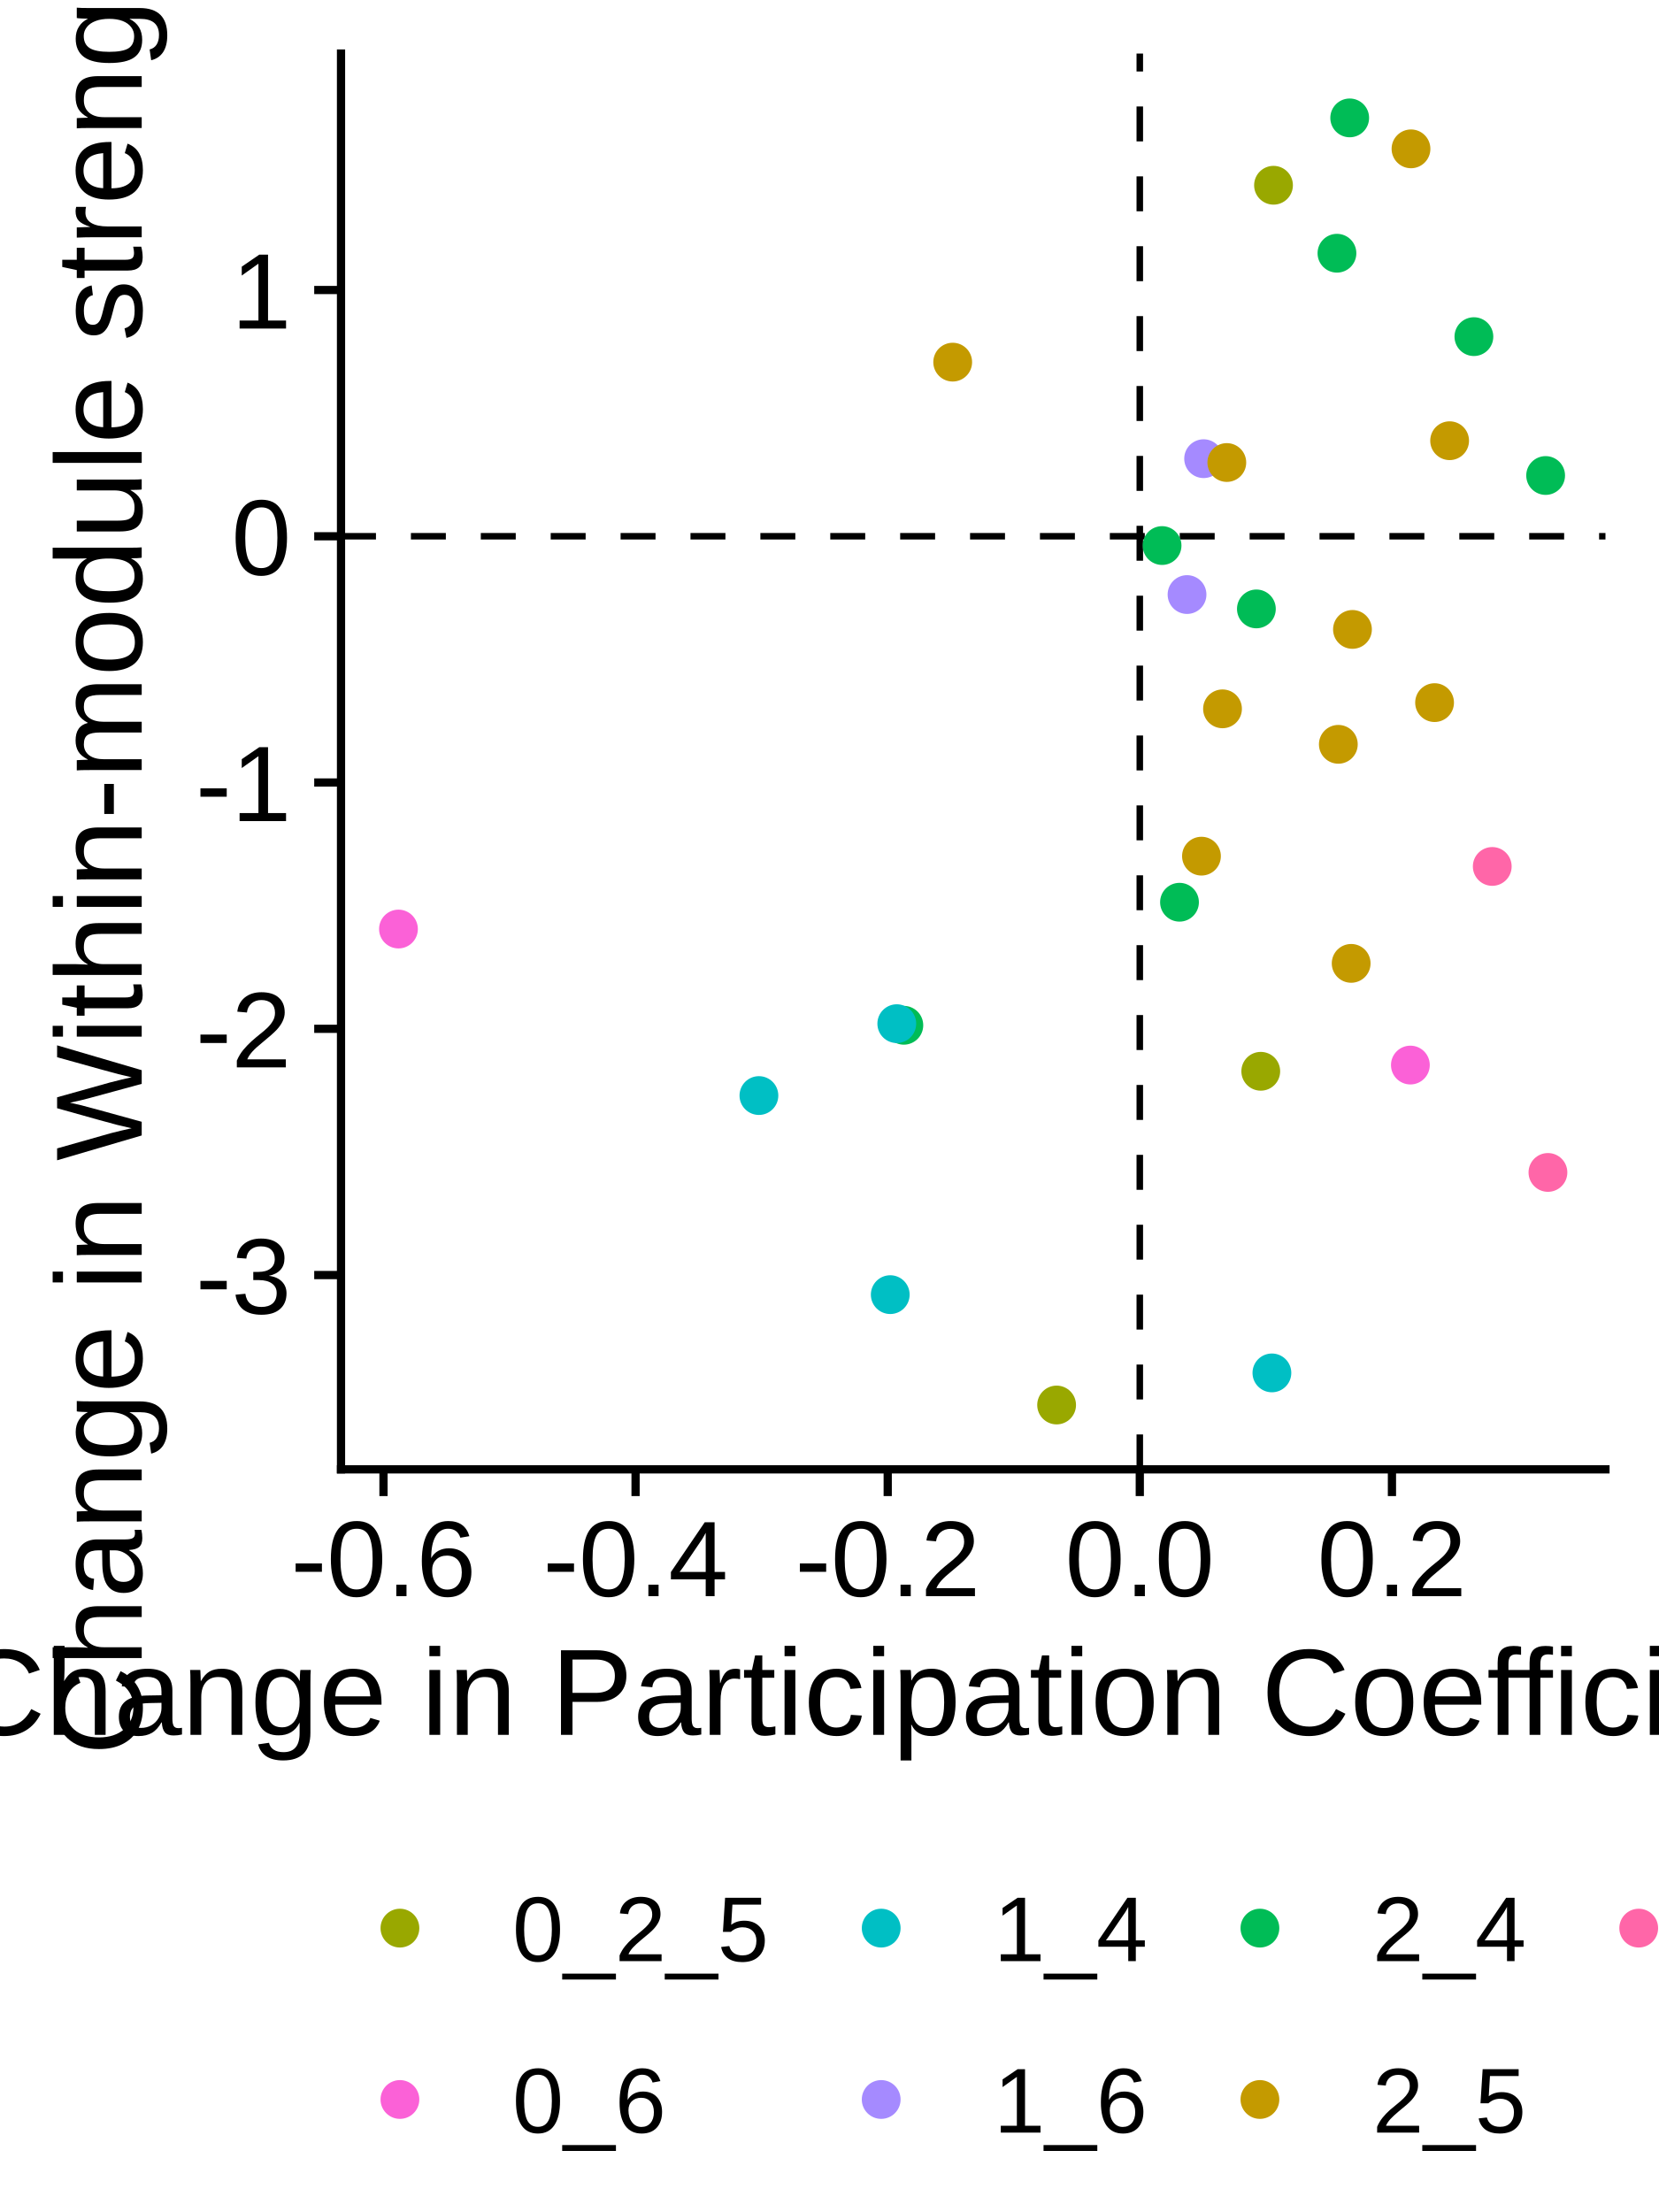
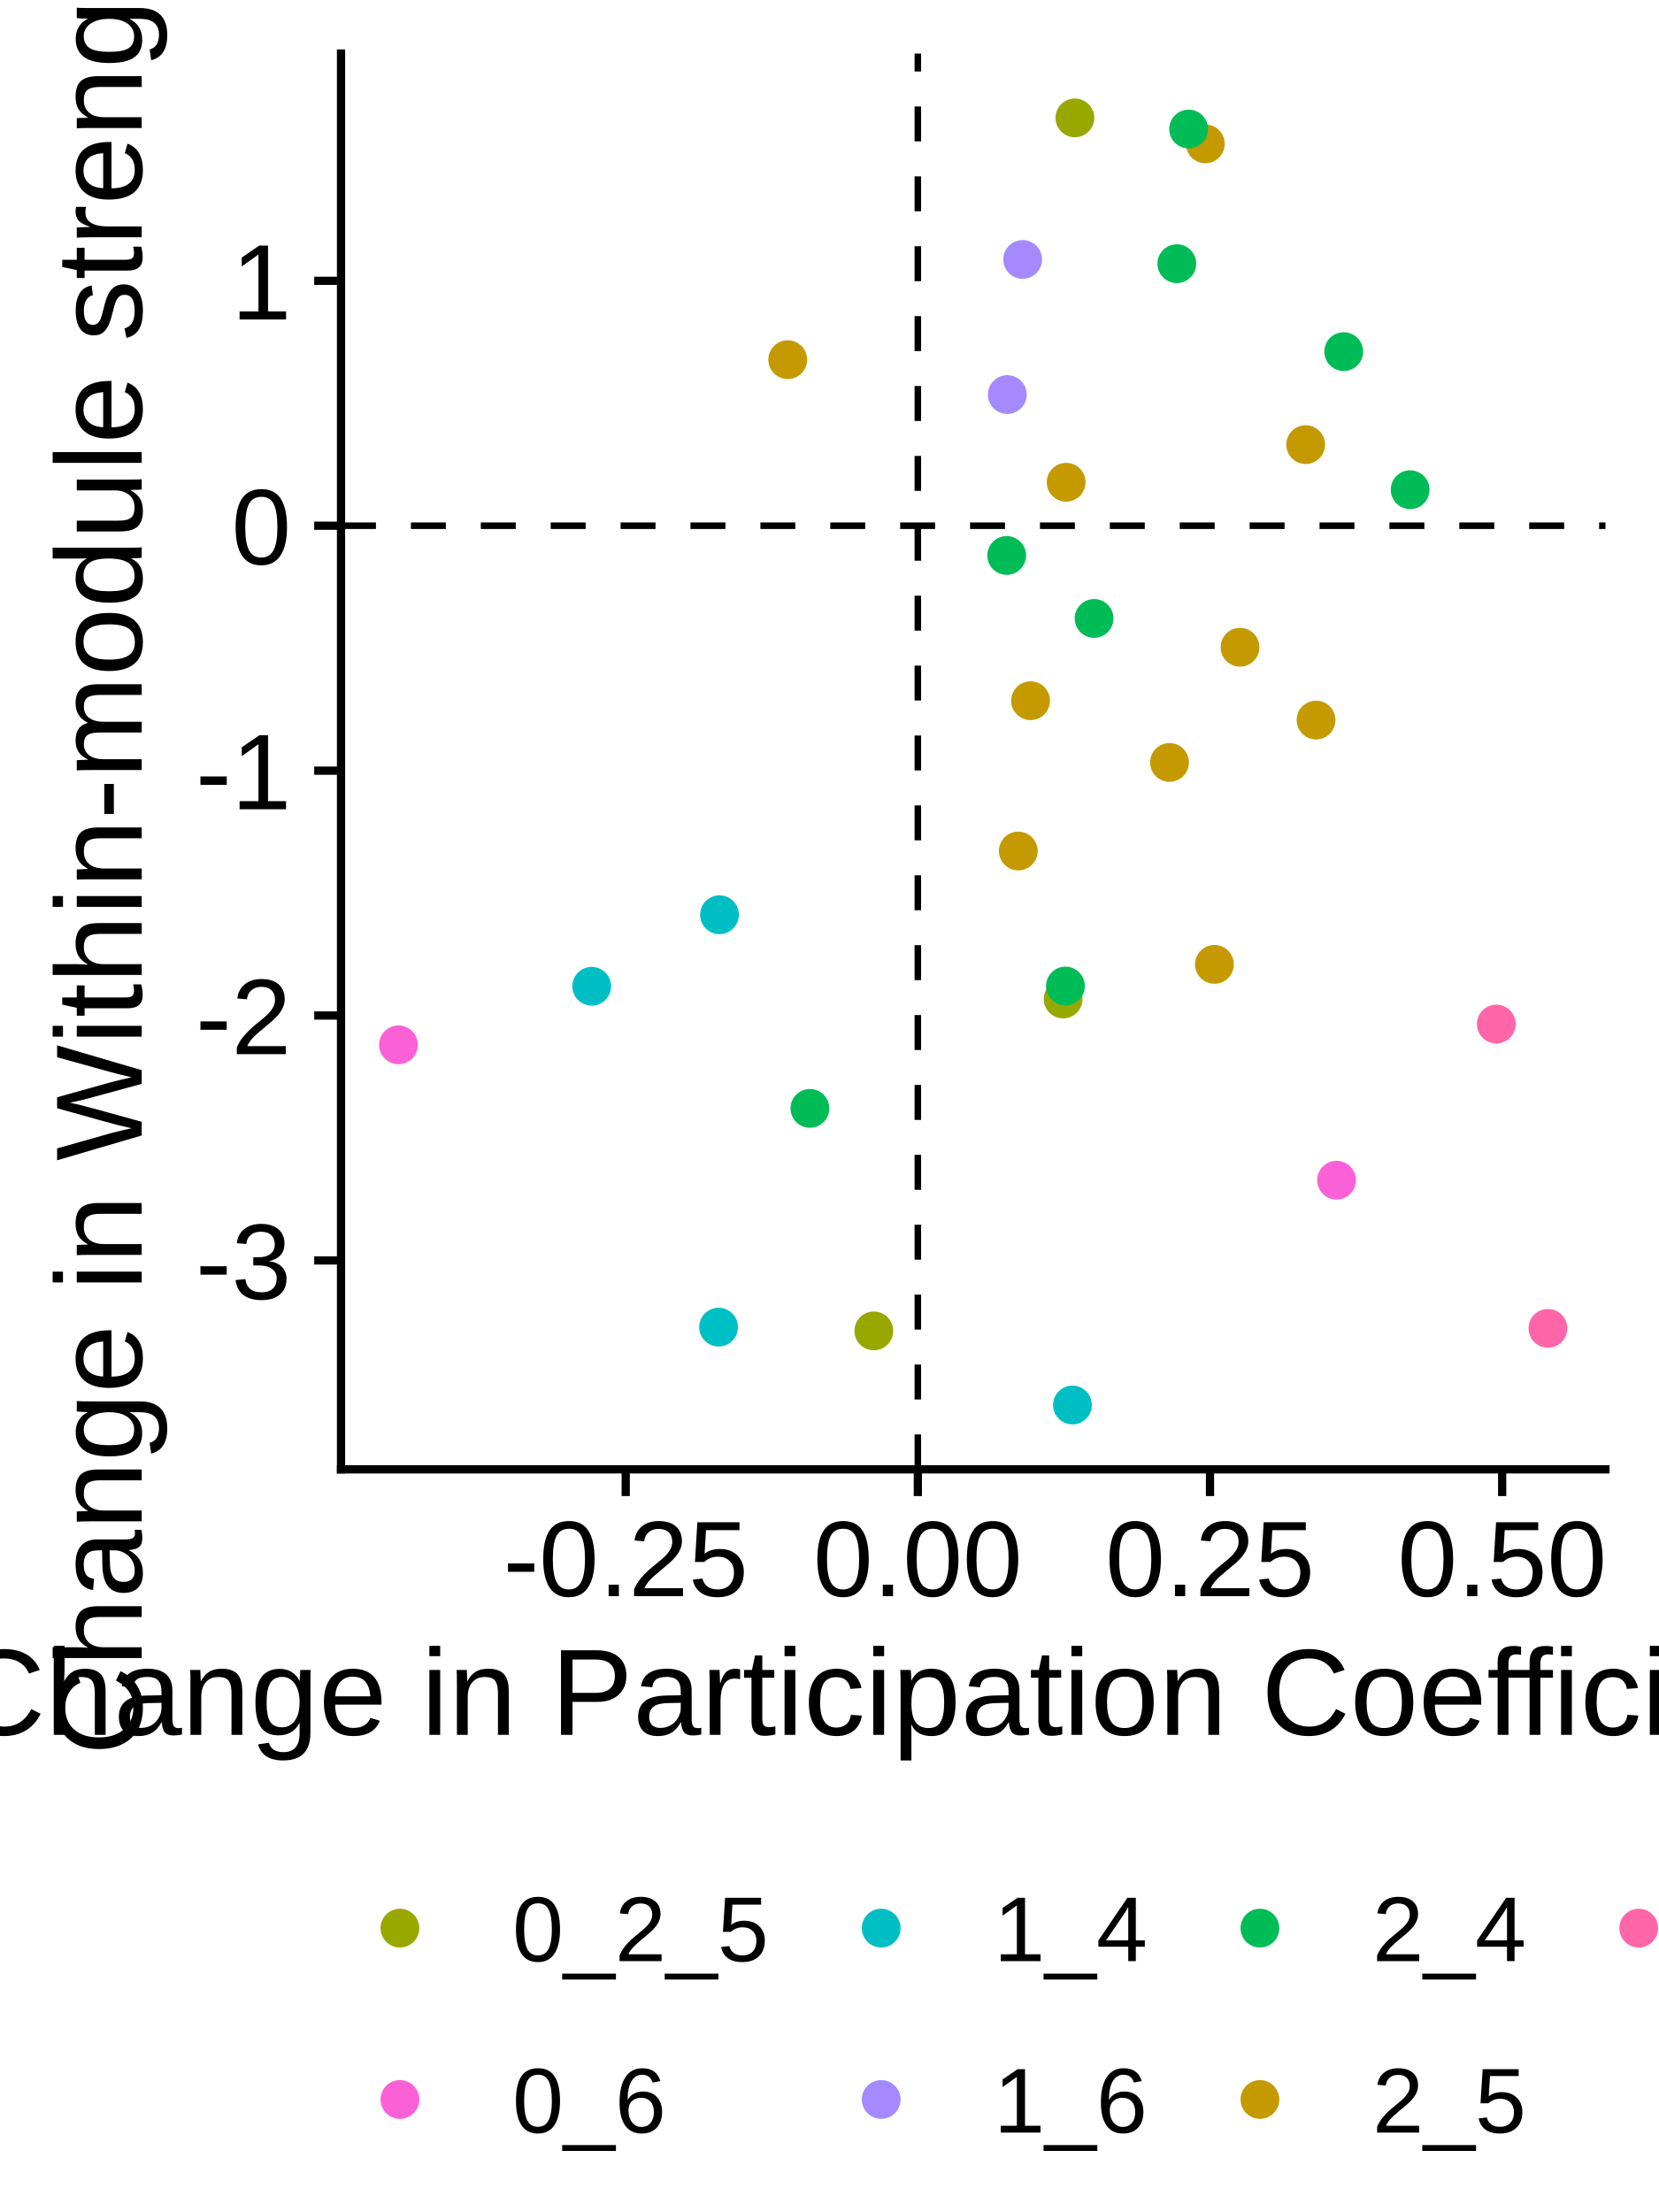
<svg xmlns="http://www.w3.org/2000/svg" class="svglite" width="216.00pt" height="288.00pt" viewBox="0 0 216.00 288.00">
  <defs>
    <style type="text/css">
    .svglite line, .svglite polyline, .svglite polygon, .svglite path, .svglite rect, .svglite circle {
      fill: none;
      stroke: #000000;
      stroke-linecap: round;
      stroke-linejoin: round;
      stroke-miterlimit: 10.00;
    }
    .svglite text {
      white-space: pre;
    }
  </style>
  </defs>
  <rect width="100%" height="100%" style="stroke: none; fill: none;" />
  <defs>
    <clipPath id="cpMC4wMHwyMTYuMDB8MC4wMHwyODguMDA=">
      <rect x="0.00" y="0.00" width="216.00" height="288.00" />
    </clipPath>
  </defs>
  <g clip-path="url(#cpMC4wMHwyMTYuMDB8MC4wMHwyODguMDA=)">
</g>
  <defs>
    <clipPath id="cpNDQuNDB8MjA5LjAzfDYuOTd8MTkxLjMx">
      <rect x="44.40" y="6.97" width="164.63" height="184.33" />
    </clipPath>
  </defs>
  <g clip-path="url(#cpNDQuNDB8MjA5LjAzfDYuOTd8MTkxLjMx)">
-     <line x1="44.40" y1="69.82" x2="209.03" y2="69.82" style="stroke-width: 0.85; stroke-dasharray: 4.55,4.55; stroke-linecap: butt;" />
-     <line x1="148.40" y1="191.31" x2="148.40" y2="6.97" style="stroke-width: 0.85; stroke-dasharray: 4.55,4.55; stroke-linecap: butt;" />
-     <circle cx="165.81" cy="24.12" r="2.17" style="stroke-width: 0.71; stroke: #99A800; fill: #99A800;" />
-     <circle cx="164.15" cy="139.48" r="2.17" style="stroke-width: 0.71; stroke: #99A800; fill: #99A800;" />
-     <circle cx="137.57" cy="182.93" r="2.17" style="stroke-width: 0.71; stroke: #99A800; fill: #99A800;" />
-     <circle cx="156.43" cy="111.47" r="2.17" style="stroke-width: 0.71; stroke: #C49A00; fill: #C49A00;" />
-     <circle cx="124.04" cy="47.15" r="2.17" style="stroke-width: 0.71; stroke: #C49A00; fill: #C49A00;" />
-     <circle cx="51.88" cy="120.96" r="2.17" style="stroke-width: 0.71; stroke: #FB61D7; fill: #FB61D7;" />
-     <circle cx="183.63" cy="138.67" r="2.17" style="stroke-width: 0.71; stroke: #FB61D7; fill: #FB61D7;" />
-     <circle cx="156.71" cy="59.72" r="2.17" style="stroke-width: 0.71; stroke: #A58AFF; fill: #A58AFF;" />
-     <circle cx="154.55" cy="77.41" r="2.17" style="stroke-width: 0.71; stroke: #A58AFF; fill: #A58AFF;" />
-     <circle cx="201.54" cy="152.65" r="2.17" style="stroke-width: 0.71; stroke: #FF66A8; fill: #FF66A8;" />
-     <circle cx="194.29" cy="112.81" r="2.17" style="stroke-width: 0.71; stroke: #FF66A8; fill: #FF66A8;" />
-     <circle cx="159.73" cy="60.22" r="2.17" style="stroke-width: 0.71; stroke: #C49A00; fill: #C49A00;" />
-     <circle cx="174.25" cy="96.91" r="2.17" style="stroke-width: 0.71; stroke: #C49A00; fill: #C49A00;" />
-     <circle cx="176.09" cy="81.95" r="2.17" style="stroke-width: 0.71; stroke: #C49A00; fill: #C49A00;" />
-     <circle cx="186.78" cy="91.48" r="2.17" style="stroke-width: 0.71; stroke: #C49A00; fill: #C49A00;" />
-     <circle cx="188.74" cy="57.38" r="2.17" style="stroke-width: 0.71; stroke: #C49A00; fill: #C49A00;" />
-     <circle cx="175.92" cy="125.43" r="2.17" style="stroke-width: 0.71; stroke: #C49A00; fill: #C49A00;" />
-     <circle cx="183.71" cy="19.38" r="2.17" style="stroke-width: 0.71; stroke: #C49A00; fill: #C49A00;" />
-     <circle cx="159.17" cy="92.29" r="2.17" style="stroke-width: 0.71; stroke: #C49A00; fill: #C49A00;" />
-     <circle cx="174.07" cy="32.97" r="2.17" style="stroke-width: 0.71; stroke: #00BC56; fill: #00BC56;" />
-     <circle cx="175.73" cy="15.35" r="2.17" style="stroke-width: 0.71; stroke: #00BC56; fill: #00BC56;" />
-     <circle cx="201.24" cy="61.91" r="2.17" style="stroke-width: 0.71; stroke: #00BC56; fill: #00BC56;" />
-     <circle cx="191.90" cy="43.83" r="2.17" style="stroke-width: 0.71; stroke: #00BC56; fill: #00BC56;" />
-     <circle cx="153.57" cy="117.47" r="2.17" style="stroke-width: 0.71; stroke: #00BC56; fill: #00BC56;" />
-     <circle cx="117.68" cy="133.49" r="2.17" style="stroke-width: 0.71; stroke: #00BC56; fill: #00BC56;" />
-     <circle cx="165.60" cy="178.75" r="2.17" style="stroke-width: 0.71; stroke: #00BFC4; fill: #00BFC4;" />
-     <circle cx="115.91" cy="168.56" r="2.17" style="stroke-width: 0.71; stroke: #00BFC4; fill: #00BFC4;" />
-     <circle cx="116.76" cy="133.28" r="2.17" style="stroke-width: 0.71; stroke: #00BFC4; fill: #00BFC4;" />
-     <circle cx="98.81" cy="142.64" r="2.17" style="stroke-width: 0.71; stroke: #00BFC4; fill: #00BFC4;" />
-     <circle cx="151.30" cy="71.03" r="2.17" style="stroke-width: 0.71; stroke: #00BC56; fill: #00BC56;" />
-     <circle cx="163.58" cy="79.28" r="2.17" style="stroke-width: 0.71; stroke: #00BC56; fill: #00BC56;" />
+     <line x1="44.40" y1="68.45" x2="209.03" y2="68.45" style="stroke-width: 0.85; stroke-dasharray: 4.55,4.55; stroke-linecap: butt;" />
+     <line x1="119.50" y1="191.31" x2="119.50" y2="6.97" style="stroke-width: 0.85; stroke-dasharray: 4.55,4.55; stroke-linecap: butt;" />
+     <circle cx="139.95" cy="15.35" r="2.17" style="stroke-width: 0.71; stroke: #99A800; fill: #99A800;" />
+     <circle cx="138.42" cy="130.07" r="2.17" style="stroke-width: 0.71; stroke: #99A800; fill: #99A800;" />
+     <circle cx="113.77" cy="173.28" r="2.17" style="stroke-width: 0.71; stroke: #99A800; fill: #99A800;" />
+     <circle cx="132.58" cy="110.80" r="2.17" style="stroke-width: 0.71; stroke: #C49A00; fill: #C49A00;" />
+     <circle cx="102.56" cy="46.83" r="2.17" style="stroke-width: 0.71; stroke: #C49A00; fill: #C49A00;" />
+     <circle cx="51.88" cy="136.04" r="2.17" style="stroke-width: 0.71; stroke: #FB61D7; fill: #FB61D7;" />
+     <circle cx="174.02" cy="153.66" r="2.17" style="stroke-width: 0.71; stroke: #FB61D7; fill: #FB61D7;" />
+     <circle cx="133.15" cy="33.78" r="2.17" style="stroke-width: 0.71; stroke: #A58AFF; fill: #A58AFF;" />
+     <circle cx="131.15" cy="51.37" r="2.17" style="stroke-width: 0.71; stroke: #A58AFF; fill: #A58AFF;" />
+     <circle cx="201.54" cy="172.95" r="2.17" style="stroke-width: 0.71; stroke: #FF66A8; fill: #FF66A8;" />
+     <circle cx="194.82" cy="133.33" r="2.17" style="stroke-width: 0.71; stroke: #FF66A8; fill: #FF66A8;" />
+     <circle cx="138.81" cy="62.79" r="2.17" style="stroke-width: 0.71; stroke: #C49A00; fill: #C49A00;" />
+     <circle cx="152.27" cy="99.27" r="2.17" style="stroke-width: 0.71; stroke: #C49A00; fill: #C49A00;" />
+     <circle cx="161.45" cy="84.27" r="2.17" style="stroke-width: 0.71; stroke: #C49A00; fill: #C49A00;" />
+     <circle cx="171.35" cy="93.75" r="2.17" style="stroke-width: 0.71; stroke: #C49A00; fill: #C49A00;" />
+     <circle cx="170.00" cy="57.89" r="2.17" style="stroke-width: 0.71; stroke: #C49A00; fill: #C49A00;" />
+     <circle cx="158.12" cy="125.56" r="2.17" style="stroke-width: 0.71; stroke: #C49A00; fill: #C49A00;" />
+     <circle cx="156.93" cy="18.73" r="2.17" style="stroke-width: 0.71; stroke: #C49A00; fill: #C49A00;" />
+     <circle cx="134.18" cy="91.23" r="2.17" style="stroke-width: 0.71; stroke: #C49A00; fill: #C49A00;" />
+     <circle cx="153.22" cy="34.33" r="2.17" style="stroke-width: 0.71; stroke: #00BC56; fill: #00BC56;" />
+     <circle cx="154.76" cy="16.80" r="2.17" style="stroke-width: 0.71; stroke: #00BC56; fill: #00BC56;" />
+     <circle cx="183.60" cy="63.76" r="2.17" style="stroke-width: 0.71; stroke: #00BC56; fill: #00BC56;" />
+     <circle cx="174.95" cy="45.78" r="2.17" style="stroke-width: 0.71; stroke: #00BC56; fill: #00BC56;" />
+     <circle cx="138.72" cy="128.38" r="2.17" style="stroke-width: 0.71; stroke: #00BC56; fill: #00BC56;" />
+     <circle cx="105.45" cy="144.31" r="2.17" style="stroke-width: 0.71; stroke: #00BC56; fill: #00BC56;" />
+     <circle cx="139.63" cy="182.93" r="2.17" style="stroke-width: 0.71; stroke: #00BFC4; fill: #00BFC4;" />
+     <circle cx="93.56" cy="172.79" r="2.17" style="stroke-width: 0.71; stroke: #00BFC4; fill: #00BFC4;" />
+     <circle cx="93.68" cy="119.10" r="2.17" style="stroke-width: 0.71; stroke: #00BFC4; fill: #00BFC4;" />
+     <circle cx="77.04" cy="128.41" r="2.17" style="stroke-width: 0.71; stroke: #00BFC4; fill: #00BFC4;" />
+     <circle cx="131.07" cy="72.32" r="2.17" style="stroke-width: 0.71; stroke: #00BC56; fill: #00BC56;" />
+     <circle cx="142.45" cy="80.52" r="2.17" style="stroke-width: 0.71; stroke: #00BC56; fill: #00BC56;" />
  </g>
  <g clip-path="url(#cpMC4wMHwyMTYuMDB8MC4wMHwyODguMDA=)">
    <polyline points="44.40,191.31 44.40,6.97 " style="stroke-width: 1.07; stroke-linecap: square;" />
-     <text x="37.92" y="171.04" text-anchor="end" style="font-size: 14.00px; font-family: &quot;Arial&quot;;" textLength="12.45px" lengthAdjust="spacingAndGlyphs">-3</text>
-     <text x="37.92" y="138.97" text-anchor="end" style="font-size: 14.00px; font-family: &quot;Arial&quot;;" textLength="12.45px" lengthAdjust="spacingAndGlyphs">-2</text>
-     <text x="37.92" y="106.91" text-anchor="end" style="font-size: 14.00px; font-family: &quot;Arial&quot;;" textLength="12.45px" lengthAdjust="spacingAndGlyphs">-1</text>
-     <text x="37.92" y="74.84" text-anchor="end" style="font-size: 14.00px; font-family: &quot;Arial&quot;;" textLength="7.78px" lengthAdjust="spacingAndGlyphs">0</text>
-     <text x="37.92" y="42.78" text-anchor="end" style="font-size: 14.00px; font-family: &quot;Arial&quot;;" textLength="7.78px" lengthAdjust="spacingAndGlyphs">1</text>
-     <polyline points="40.91,166.01 44.40,166.01 " style="stroke-width: 1.07; stroke-linecap: butt;" />
-     <polyline points="40.91,133.95 44.40,133.95 " style="stroke-width: 1.07; stroke-linecap: butt;" />
-     <polyline points="40.91,101.88 44.40,101.88 " style="stroke-width: 1.07; stroke-linecap: butt;" />
-     <polyline points="40.91,69.82 44.40,69.82 " style="stroke-width: 1.07; stroke-linecap: butt;" />
-     <polyline points="40.91,37.76 44.40,37.76 " style="stroke-width: 1.07; stroke-linecap: butt;" />
+     <text x="37.92" y="169.13" text-anchor="end" style="font-size: 14.00px; font-family: &quot;Arial&quot;;" textLength="12.45px" lengthAdjust="spacingAndGlyphs">-3</text>
+     <text x="37.92" y="137.25" text-anchor="end" style="font-size: 14.00px; font-family: &quot;Arial&quot;;" textLength="12.45px" lengthAdjust="spacingAndGlyphs">-2</text>
+     <text x="37.92" y="105.36" text-anchor="end" style="font-size: 14.00px; font-family: &quot;Arial&quot;;" textLength="12.45px" lengthAdjust="spacingAndGlyphs">-1</text>
+     <text x="37.92" y="73.47" text-anchor="end" style="font-size: 14.00px; font-family: &quot;Arial&quot;;" textLength="7.78px" lengthAdjust="spacingAndGlyphs">0</text>
+     <text x="37.92" y="41.59" text-anchor="end" style="font-size: 14.00px; font-family: &quot;Arial&quot;;" textLength="7.78px" lengthAdjust="spacingAndGlyphs">1</text>
+     <polyline points="40.91,164.11 44.40,164.11 " style="stroke-width: 1.07; stroke-linecap: butt;" />
+     <polyline points="40.91,132.22 44.40,132.22 " style="stroke-width: 1.07; stroke-linecap: butt;" />
+     <polyline points="40.91,100.34 44.40,100.34 " style="stroke-width: 1.07; stroke-linecap: butt;" />
+     <polyline points="40.91,68.45 44.40,68.45 " style="stroke-width: 1.07; stroke-linecap: butt;" />
+     <polyline points="40.91,36.56 44.40,36.56 " style="stroke-width: 1.07; stroke-linecap: butt;" />
    <polyline points="44.40,191.31 209.03,191.31 " style="stroke-width: 1.07; stroke-linecap: square;" />
-     <polyline points="49.93,194.79 49.93,191.31 " style="stroke-width: 1.07; stroke-linecap: butt;" />
-     <polyline points="82.75,194.79 82.75,191.31 " style="stroke-width: 1.07; stroke-linecap: butt;" />
-     <polyline points="115.58,194.79 115.58,191.31 " style="stroke-width: 1.07; stroke-linecap: butt;" />
-     <polyline points="148.40,194.79 148.40,191.31 " style="stroke-width: 1.07; stroke-linecap: butt;" />
-     <polyline points="181.23,194.79 181.23,191.31 " style="stroke-width: 1.07; stroke-linecap: butt;" />
-     <text x="49.93" y="207.82" text-anchor="middle" style="font-size: 14.00px; font-family: &quot;Arial&quot;;" textLength="24.12px" lengthAdjust="spacingAndGlyphs">-0.6</text>
-     <text x="82.75" y="207.82" text-anchor="middle" style="font-size: 14.00px; font-family: &quot;Arial&quot;;" textLength="24.12px" lengthAdjust="spacingAndGlyphs">-0.4</text>
-     <text x="115.58" y="207.82" text-anchor="middle" style="font-size: 14.00px; font-family: &quot;Arial&quot;;" textLength="24.12px" lengthAdjust="spacingAndGlyphs">-0.2</text>
-     <text x="148.40" y="207.82" text-anchor="middle" style="font-size: 14.00px; font-family: &quot;Arial&quot;;" textLength="19.45px" lengthAdjust="spacingAndGlyphs">0.0</text>
-     <text x="181.23" y="207.82" text-anchor="middle" style="font-size: 14.00px; font-family: &quot;Arial&quot;;" textLength="19.45px" lengthAdjust="spacingAndGlyphs">0.2</text>
+     <polyline points="81.47,194.79 81.47,191.31 " style="stroke-width: 1.07; stroke-linecap: butt;" />
+     <polyline points="119.50,194.79 119.50,191.31 " style="stroke-width: 1.07; stroke-linecap: butt;" />
+     <polyline points="157.54,194.79 157.54,191.31 " style="stroke-width: 1.07; stroke-linecap: butt;" />
+     <polyline points="195.58,194.79 195.58,191.31 " style="stroke-width: 1.07; stroke-linecap: butt;" />
+     <text x="81.47" y="207.82" text-anchor="middle" style="font-size: 14.00px; font-family: &quot;Arial&quot;;" textLength="31.90px" lengthAdjust="spacingAndGlyphs">-0.25</text>
+     <text x="119.50" y="207.82" text-anchor="middle" style="font-size: 14.00px; font-family: &quot;Arial&quot;;" textLength="27.24px" lengthAdjust="spacingAndGlyphs">0.00</text>
+     <text x="157.54" y="207.82" text-anchor="middle" style="font-size: 14.00px; font-family: &quot;Arial&quot;;" textLength="27.24px" lengthAdjust="spacingAndGlyphs">0.25</text>
+     <text x="195.58" y="207.82" text-anchor="middle" style="font-size: 14.00px; font-family: &quot;Arial&quot;;" textLength="27.24px" lengthAdjust="spacingAndGlyphs">0.50</text>
    <text x="126.71" y="225.88" text-anchor="middle" style="font-size: 16.00px; font-family: &quot;Arial&quot;;" textLength="265.03px" lengthAdjust="spacingAndGlyphs">Change in Participation Coefficient, P</text>
    <text transform="translate(18.45,99.14) rotate(-90)" text-anchor="middle" style="font-size: 16.00px; font-family: &quot;Arial&quot;;" textLength="258.79px" lengthAdjust="spacingAndGlyphs">Change in Within-module strength, z</text>
    <circle cx="52.07" cy="251.04" r="2.17" style="stroke-width: 0.71; stroke: #99A800; fill: #99A800;" />
    <circle cx="52.07" cy="273.35" r="2.17" style="stroke-width: 0.71; stroke: #FB61D7; fill: #FB61D7;" />
    <circle cx="114.73" cy="251.04" r="2.17" style="stroke-width: 0.71; stroke: #00BFC4; fill: #00BFC4;" />
    <circle cx="114.73" cy="273.35" r="2.17" style="stroke-width: 0.71; stroke: #A58AFF; fill: #A58AFF;" />
    <circle cx="164.04" cy="251.04" r="2.17" style="stroke-width: 0.71; stroke: #00BC56; fill: #00BC56;" />
    <circle cx="164.04" cy="273.35" r="2.17" style="stroke-width: 0.71; stroke: #C49A00; fill: #C49A00;" />
    <circle cx="213.36" cy="251.04" r="2.17" style="stroke-width: 0.71; stroke: #FF66A8; fill: #FF66A8;" />
    <text x="66.71" y="255.34" style="font-size: 12.00px; font-family: &quot;Arial&quot;;" textLength="33.37px" lengthAdjust="spacingAndGlyphs">0_2_5</text>
    <text x="66.71" y="277.66" style="font-size: 12.00px; font-family: &quot;Arial&quot;;" textLength="20.02px" lengthAdjust="spacingAndGlyphs">0_6</text>
    <text x="129.38" y="255.34" style="font-size: 12.00px; font-family: &quot;Arial&quot;;" textLength="20.02px" lengthAdjust="spacingAndGlyphs">1_4</text>
    <text x="129.38" y="277.66" style="font-size: 12.00px; font-family: &quot;Arial&quot;;" textLength="20.02px" lengthAdjust="spacingAndGlyphs">1_6</text>
    <text x="178.69" y="255.34" style="font-size: 12.00px; font-family: &quot;Arial&quot;;" textLength="20.02px" lengthAdjust="spacingAndGlyphs">2_4</text>
    <text x="178.69" y="277.66" style="font-size: 12.00px; font-family: &quot;Arial&quot;;" textLength="20.02px" lengthAdjust="spacingAndGlyphs">2_5</text>
    <text x="228.00" y="255.34" style="font-size: 12.00px; font-family: &quot;Arial&quot;;" textLength="20.02px" lengthAdjust="spacingAndGlyphs">5_6</text>
  </g>
</svg>
